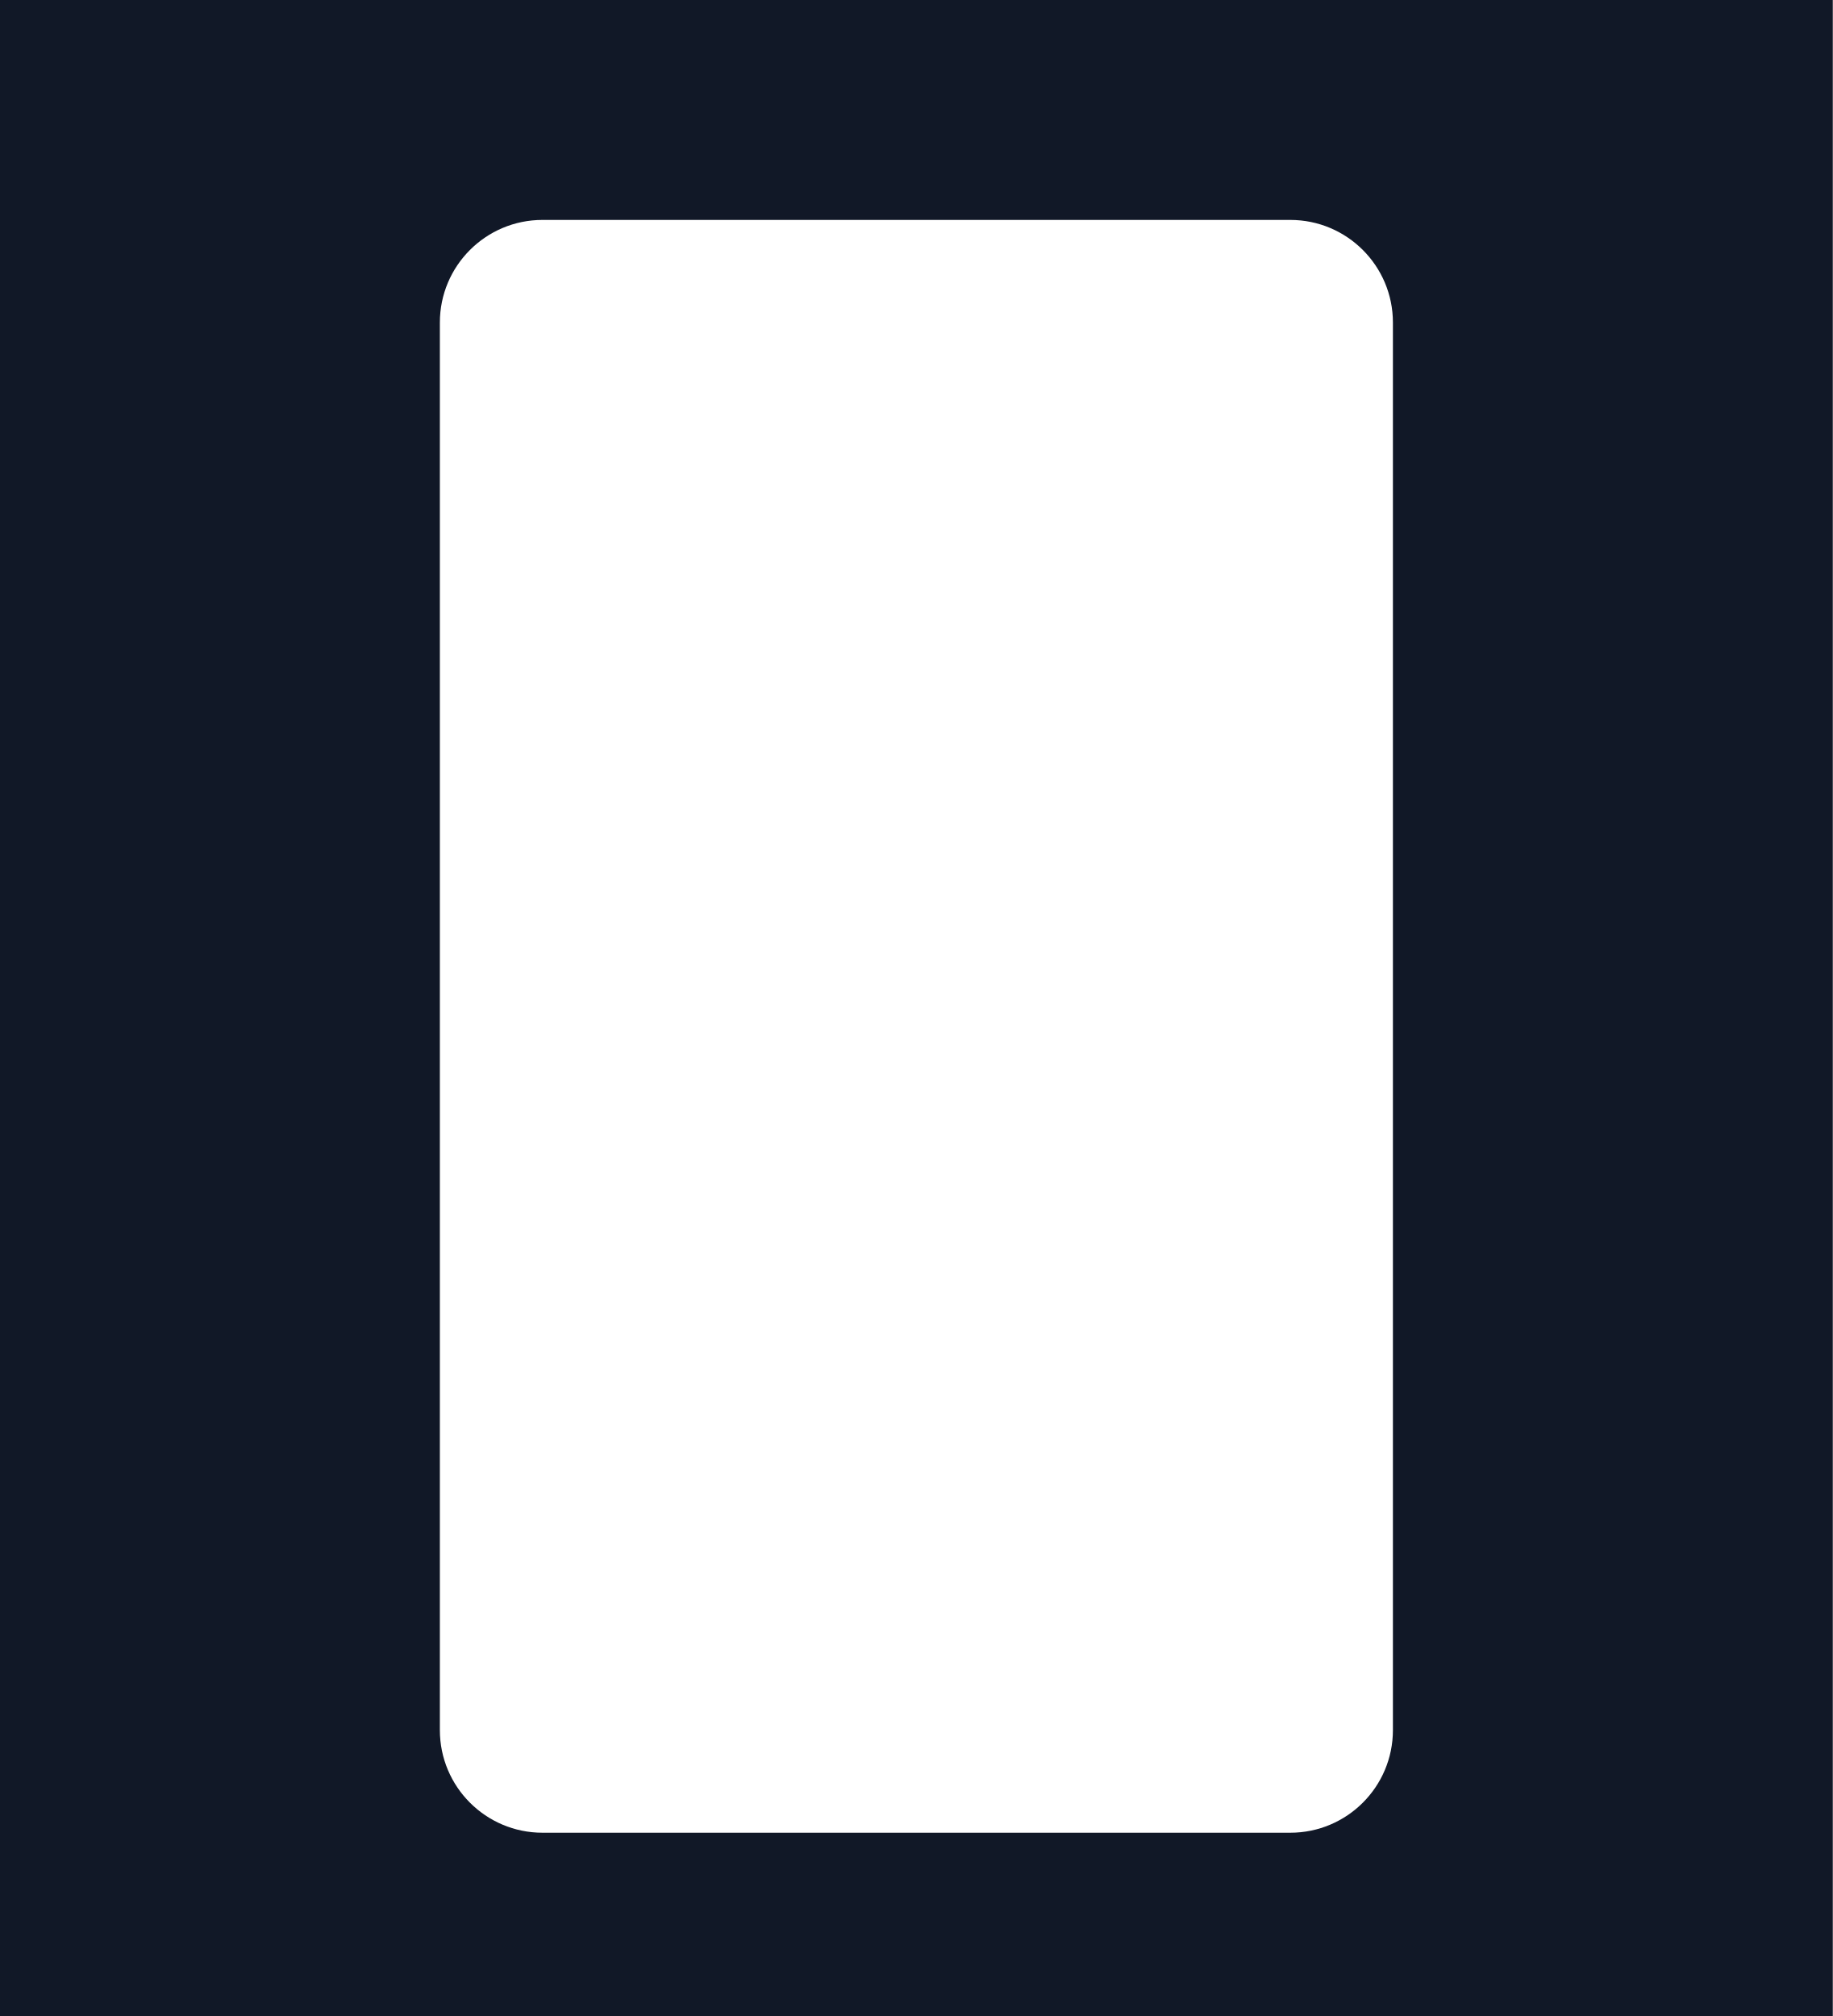
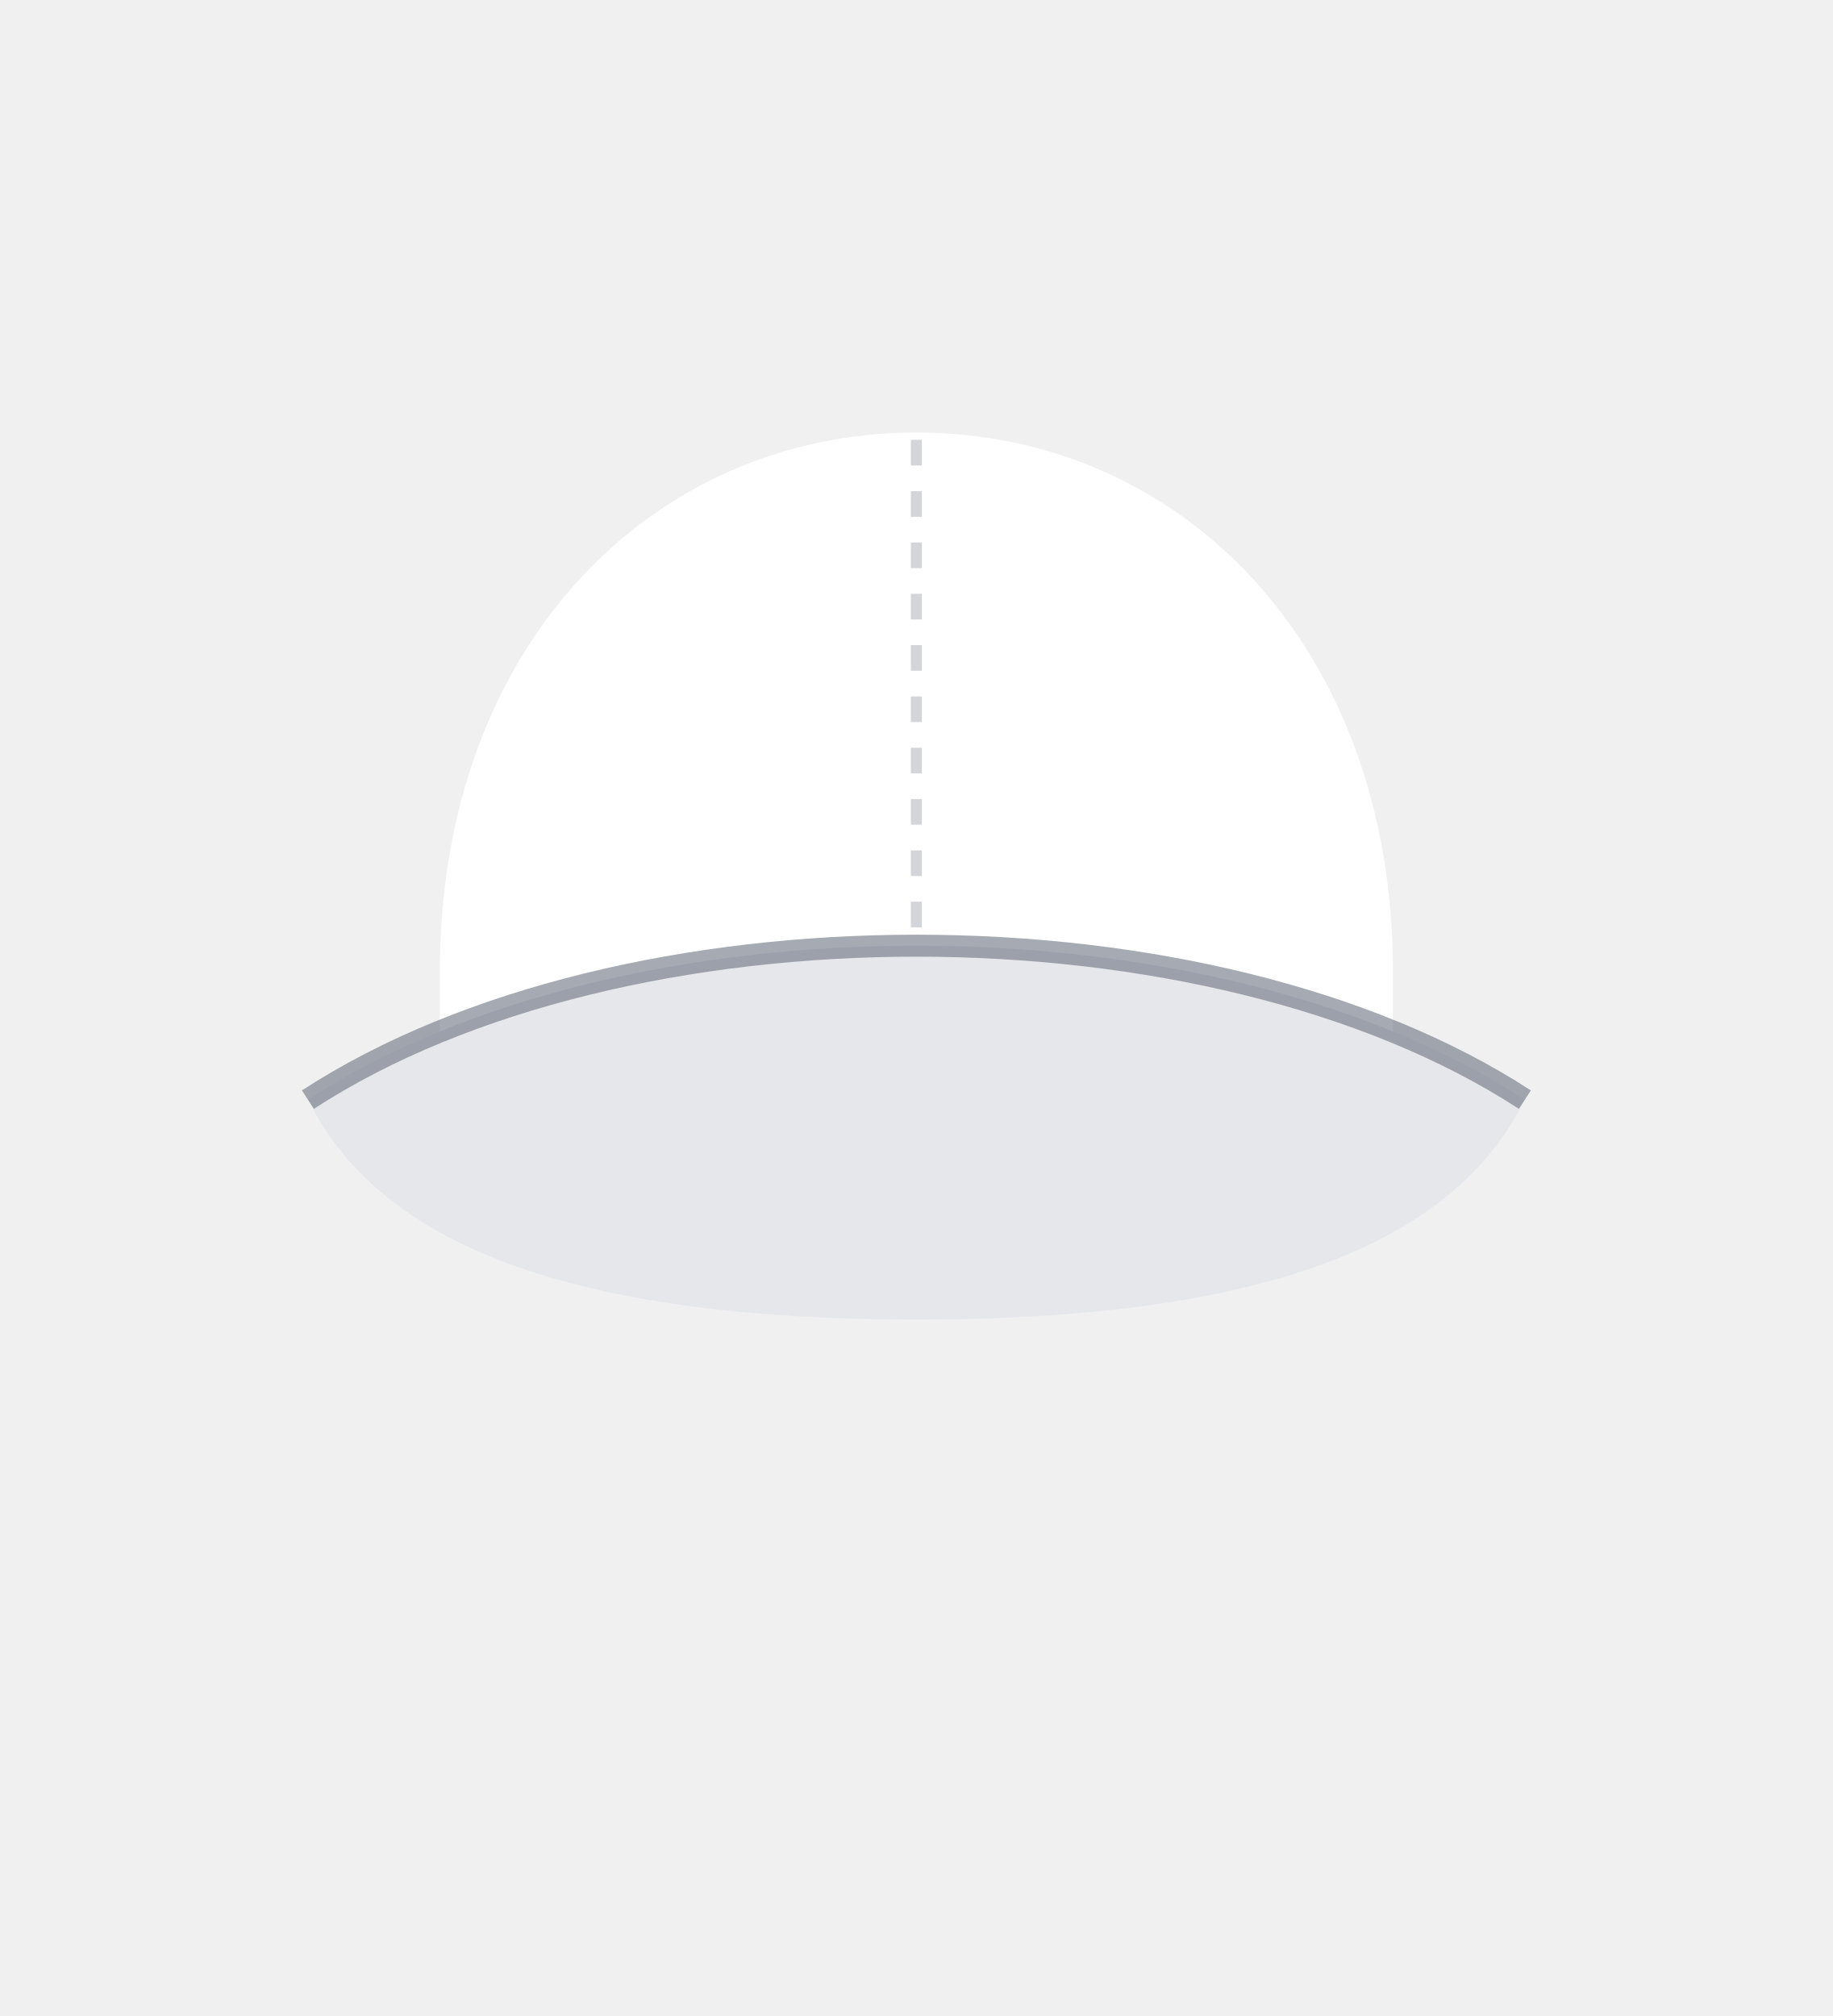
<svg xmlns="http://www.w3.org/2000/svg" viewBox="0 0 500 550">
-   <rect width="500" height="550" fill="#111827" />
-   <rect id="color_first" x="120" y="60" width="260" height="440" rx="28" fill="#ffffff" />
+   <path id="color_first" d="M120 265 C120 176 178 118 250 118 C322 118 380 176 380 265 V286 H120 Z" fill="#ffffff" />
+   <path d="M84 300 C170 244 330 244 416 300 C399 334 356 360 250 360 C144 360 101 334 84 300 Z" fill="#e5e7eb" />
+   <path d="M84 300 C170 244 330 244 416 300" fill="none" stroke="#6b7280" stroke-width="6" opacity="0.6" />
+   <path d="M250 120 V255" stroke="#9ca3af" stroke-width="3" stroke-dasharray="7 7" opacity="0.45" />
</svg>
